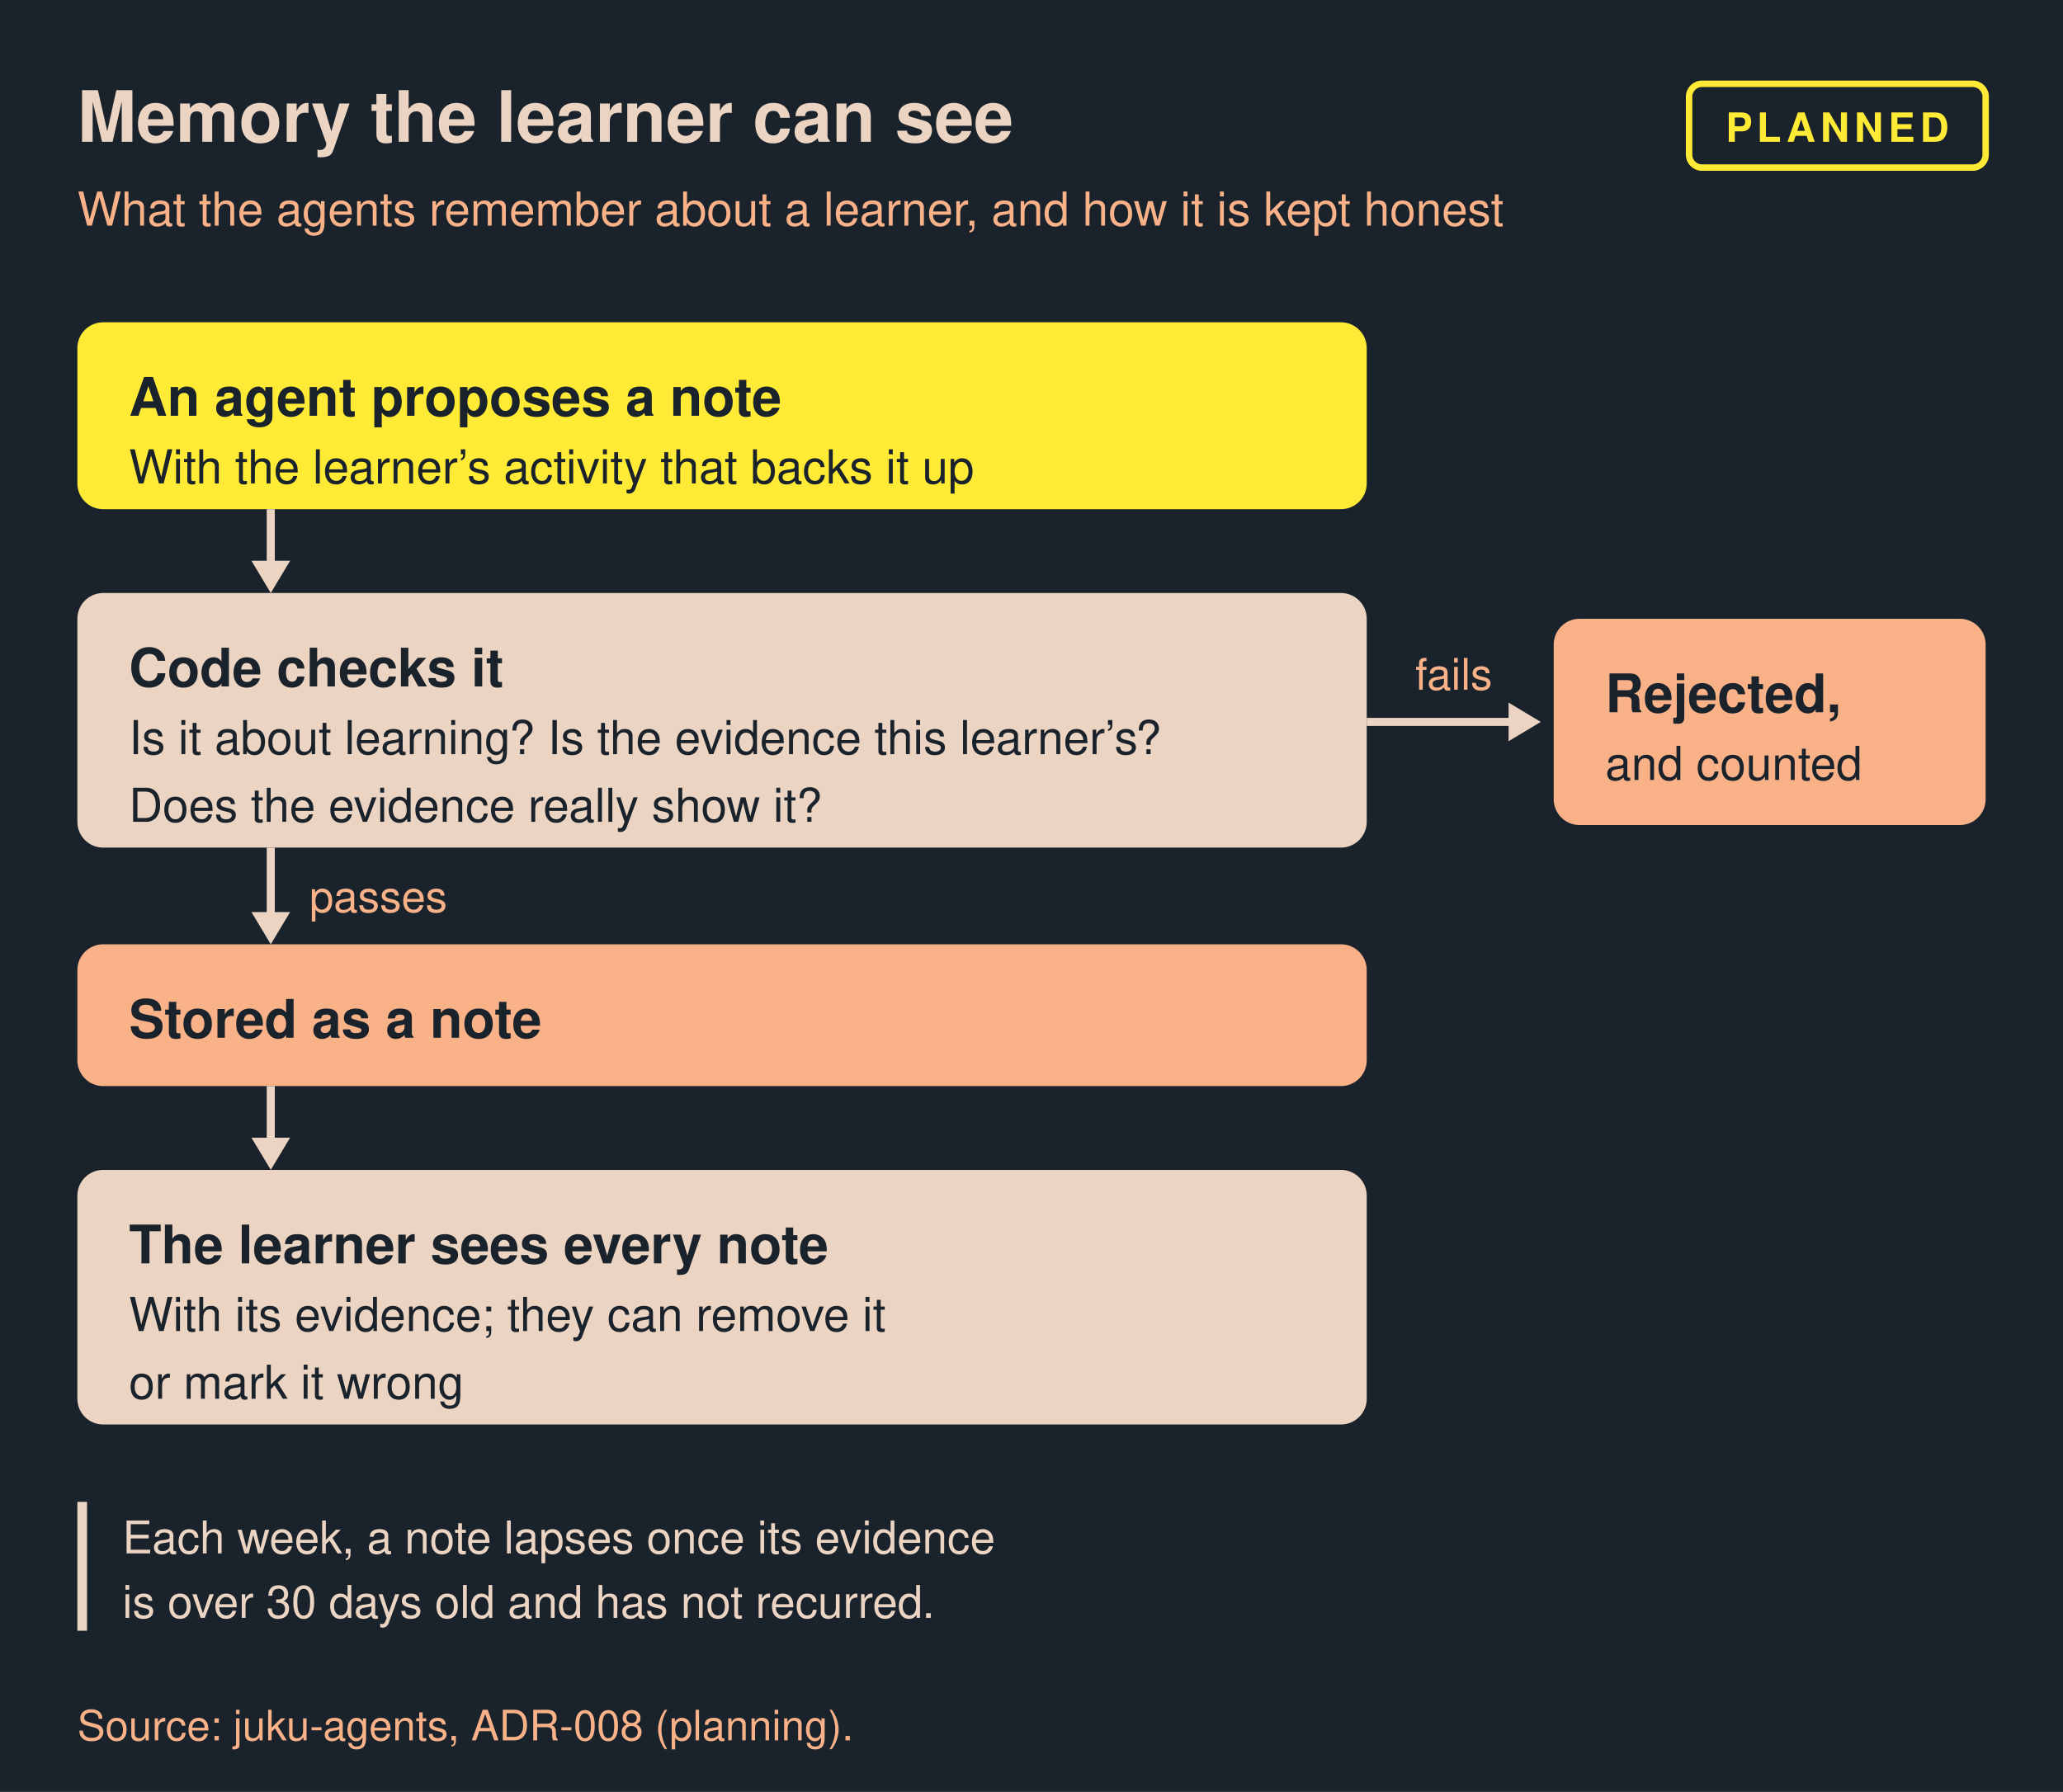
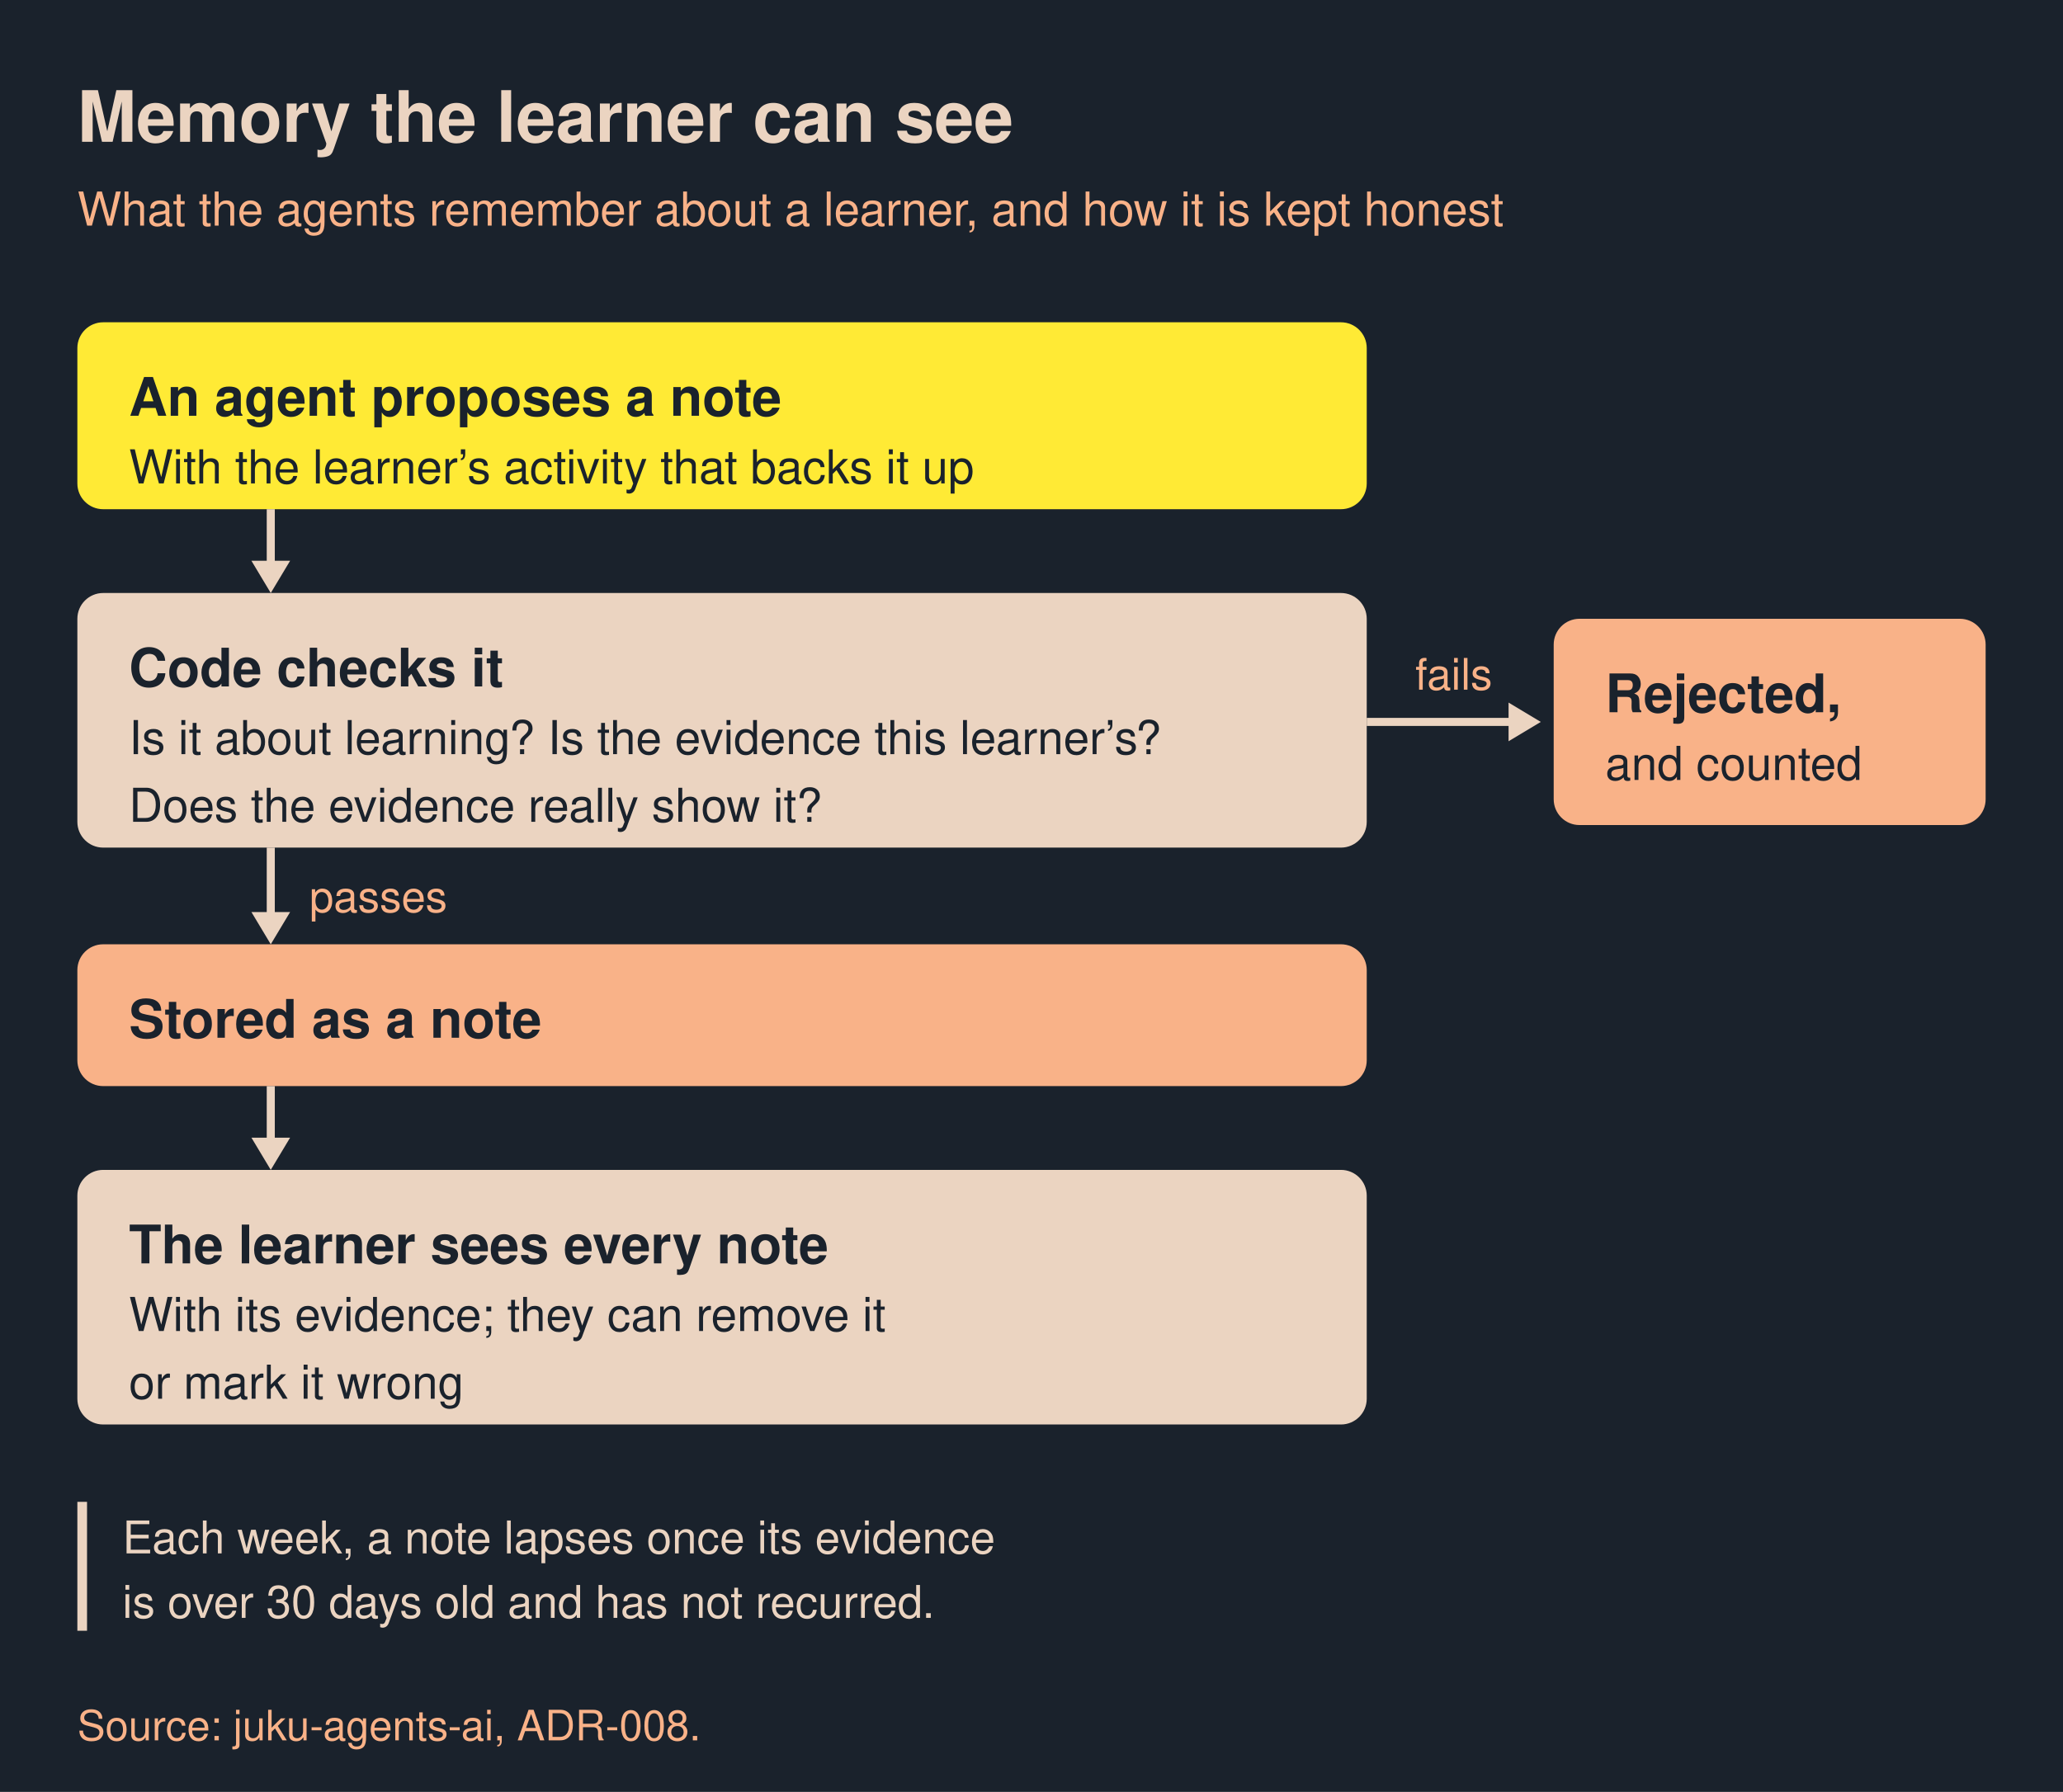
<svg xmlns="http://www.w3.org/2000/svg" viewBox="0 0 640 556" width="640" height="556">
  <rect width="640" height="556" fill="#1a222c" />
  <g font-family="'Helvetica Neue', Helvetica, Arial, 'Hiragino Kaku Gothic ProN', 'Hiragino Sans', 'Noto Sans JP', 'Yu Gothic', Meiryo, sans-serif">
    <text x="24" y="44" font-size="22" font-weight="700" fill="#ebd4c1">Memory the learner can see</text>
    <text x="24" y="70" font-size="14.5" fill="#f9b288">What the agents remember about a learner, and how it is kept honest</text>
-     <rect x="524" y="26" width="92" height="26" rx="4" fill="none" stroke="#ffea35" stroke-width="2" />
-     <text x="570" y="44" font-size="12.5" font-weight="700" letter-spacing="1.5" text-anchor="middle" fill="#ffea35">PLANNED</text>
    <rect x="24" y="100" width="400" height="58" rx="8" fill="#ffea35" />
    <text x="40" y="129" font-size="16.5" font-weight="700" fill="#1a222c">An agent proposes a note</text>
    <text x="40" y="150" font-size="14.5" font-weight="400" fill="#1a222c">With the learner’s activity that backs it up</text>
    <line x1="84" y1="158" x2="84" y2="175" stroke="#ebd4c1" stroke-width="2.5" />
    <path d="M78 174 L84 184 L90 174 Z" fill="#ebd4c1" />
    <rect x="24" y="184" width="400" height="79" rx="8" fill="#ebd4c1" />
    <text x="40" y="213" font-size="16.5" font-weight="700" fill="#1a222c">Code checks it</text>
    <text x="40" y="234" font-size="14.5" font-weight="400" fill="#1a222c">Is it about learning? Is the evidence this learner’s?</text>
    <text x="40" y="255" font-size="14.5" font-weight="400" fill="#1a222c">Does the evidence really show it?</text>
    <line x1="84" y1="263" x2="84" y2="284" stroke="#ebd4c1" stroke-width="2.5" />
    <path d="M78 283 L84 293 L90 283 Z" fill="#ebd4c1" />
    <text x="96" y="283" font-size="13.5" text-anchor="start" fill="#f9b288">passes</text>
    <line x1="424" y1="224" x2="474" y2="224" stroke="#ebd4c1" stroke-width="2.5" />
    <path d="M468 218 L478 224 L468 230 Z" fill="#ebd4c1" />
    <text x="451" y="214" font-size="13.5" text-anchor="middle" fill="#f9b288">fails</text>
    <rect x="482" y="192" width="134" height="64" rx="8" fill="#f9b288" />
    <text x="498" y="221" font-size="16.5" font-weight="700" fill="#1a222c">Rejected,</text>
    <text x="498" y="242" font-size="14.5" font-weight="400" fill="#1a222c">and counted</text>
    <rect x="24" y="293" width="400" height="44" rx="8" fill="#f9b288" />
    <text x="40" y="322" font-size="16.5" font-weight="700" fill="#1a222c">Stored as a note</text>
    <line x1="84" y1="337" x2="84" y2="354" stroke="#ebd4c1" stroke-width="2.5" />
    <path d="M78 353 L84 363 L90 353 Z" fill="#ebd4c1" />
    <rect x="24" y="363" width="400" height="79" rx="8" fill="#ebd4c1" />
    <text x="40" y="392" font-size="16.5" font-weight="700" fill="#1a222c">The learner sees every note</text>
    <text x="40" y="413" font-size="14.5" font-weight="400" fill="#1a222c">With its evidence; they can remove it</text>
    <text x="40" y="434" font-size="14.5" font-weight="400" fill="#1a222c">or mark it wrong</text>
    <rect x="24" y="466" width="3" height="40" fill="#ebd4c1" />
    <text x="38" y="482" font-size="14" fill="#ebd4c1">Each week, a note lapses once its evidence</text>
    <text x="38" y="502" font-size="14" fill="#ebd4c1">is over 30 days old and has not recurred.</text>
-     <text x="24" y="540" font-size="13" fill="#f9b288">Source: juku-agents, ADR-008 (planning).</text>
+     <text x="24" y="540" font-size="13" fill="#f9b288">Source: juku-agents-ai, ADR-008.</text>
  </g>
</svg>
